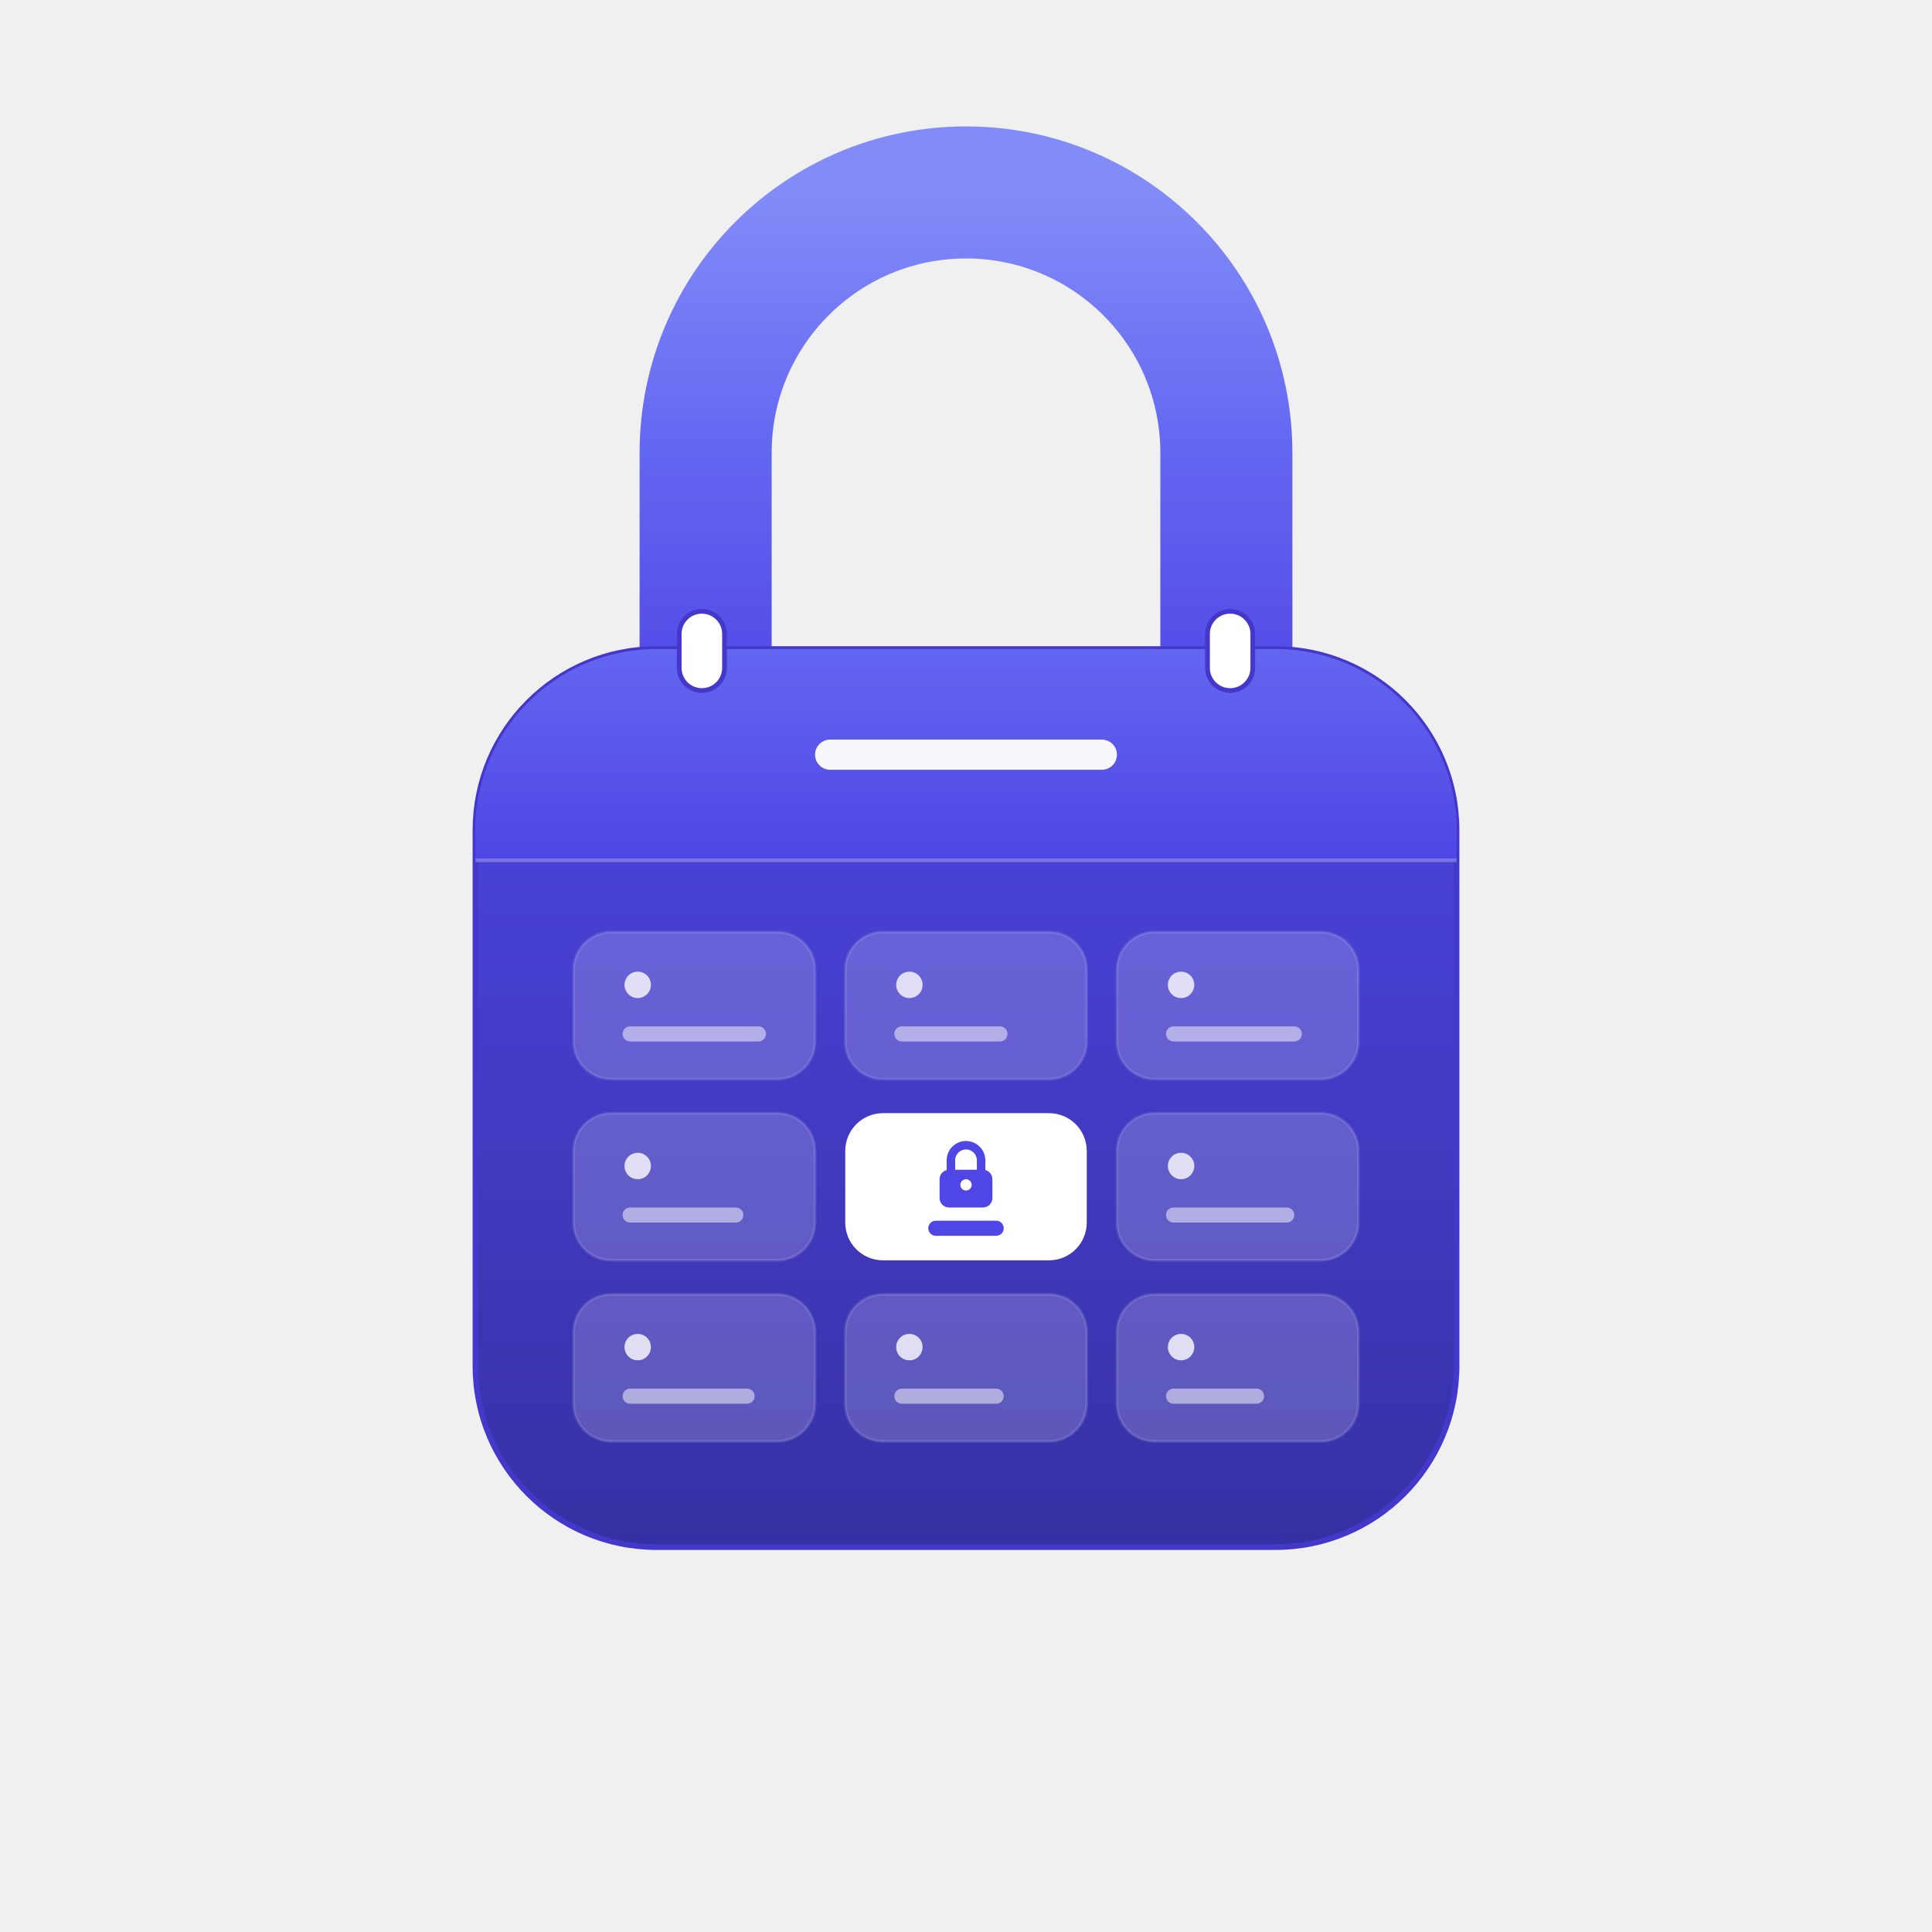
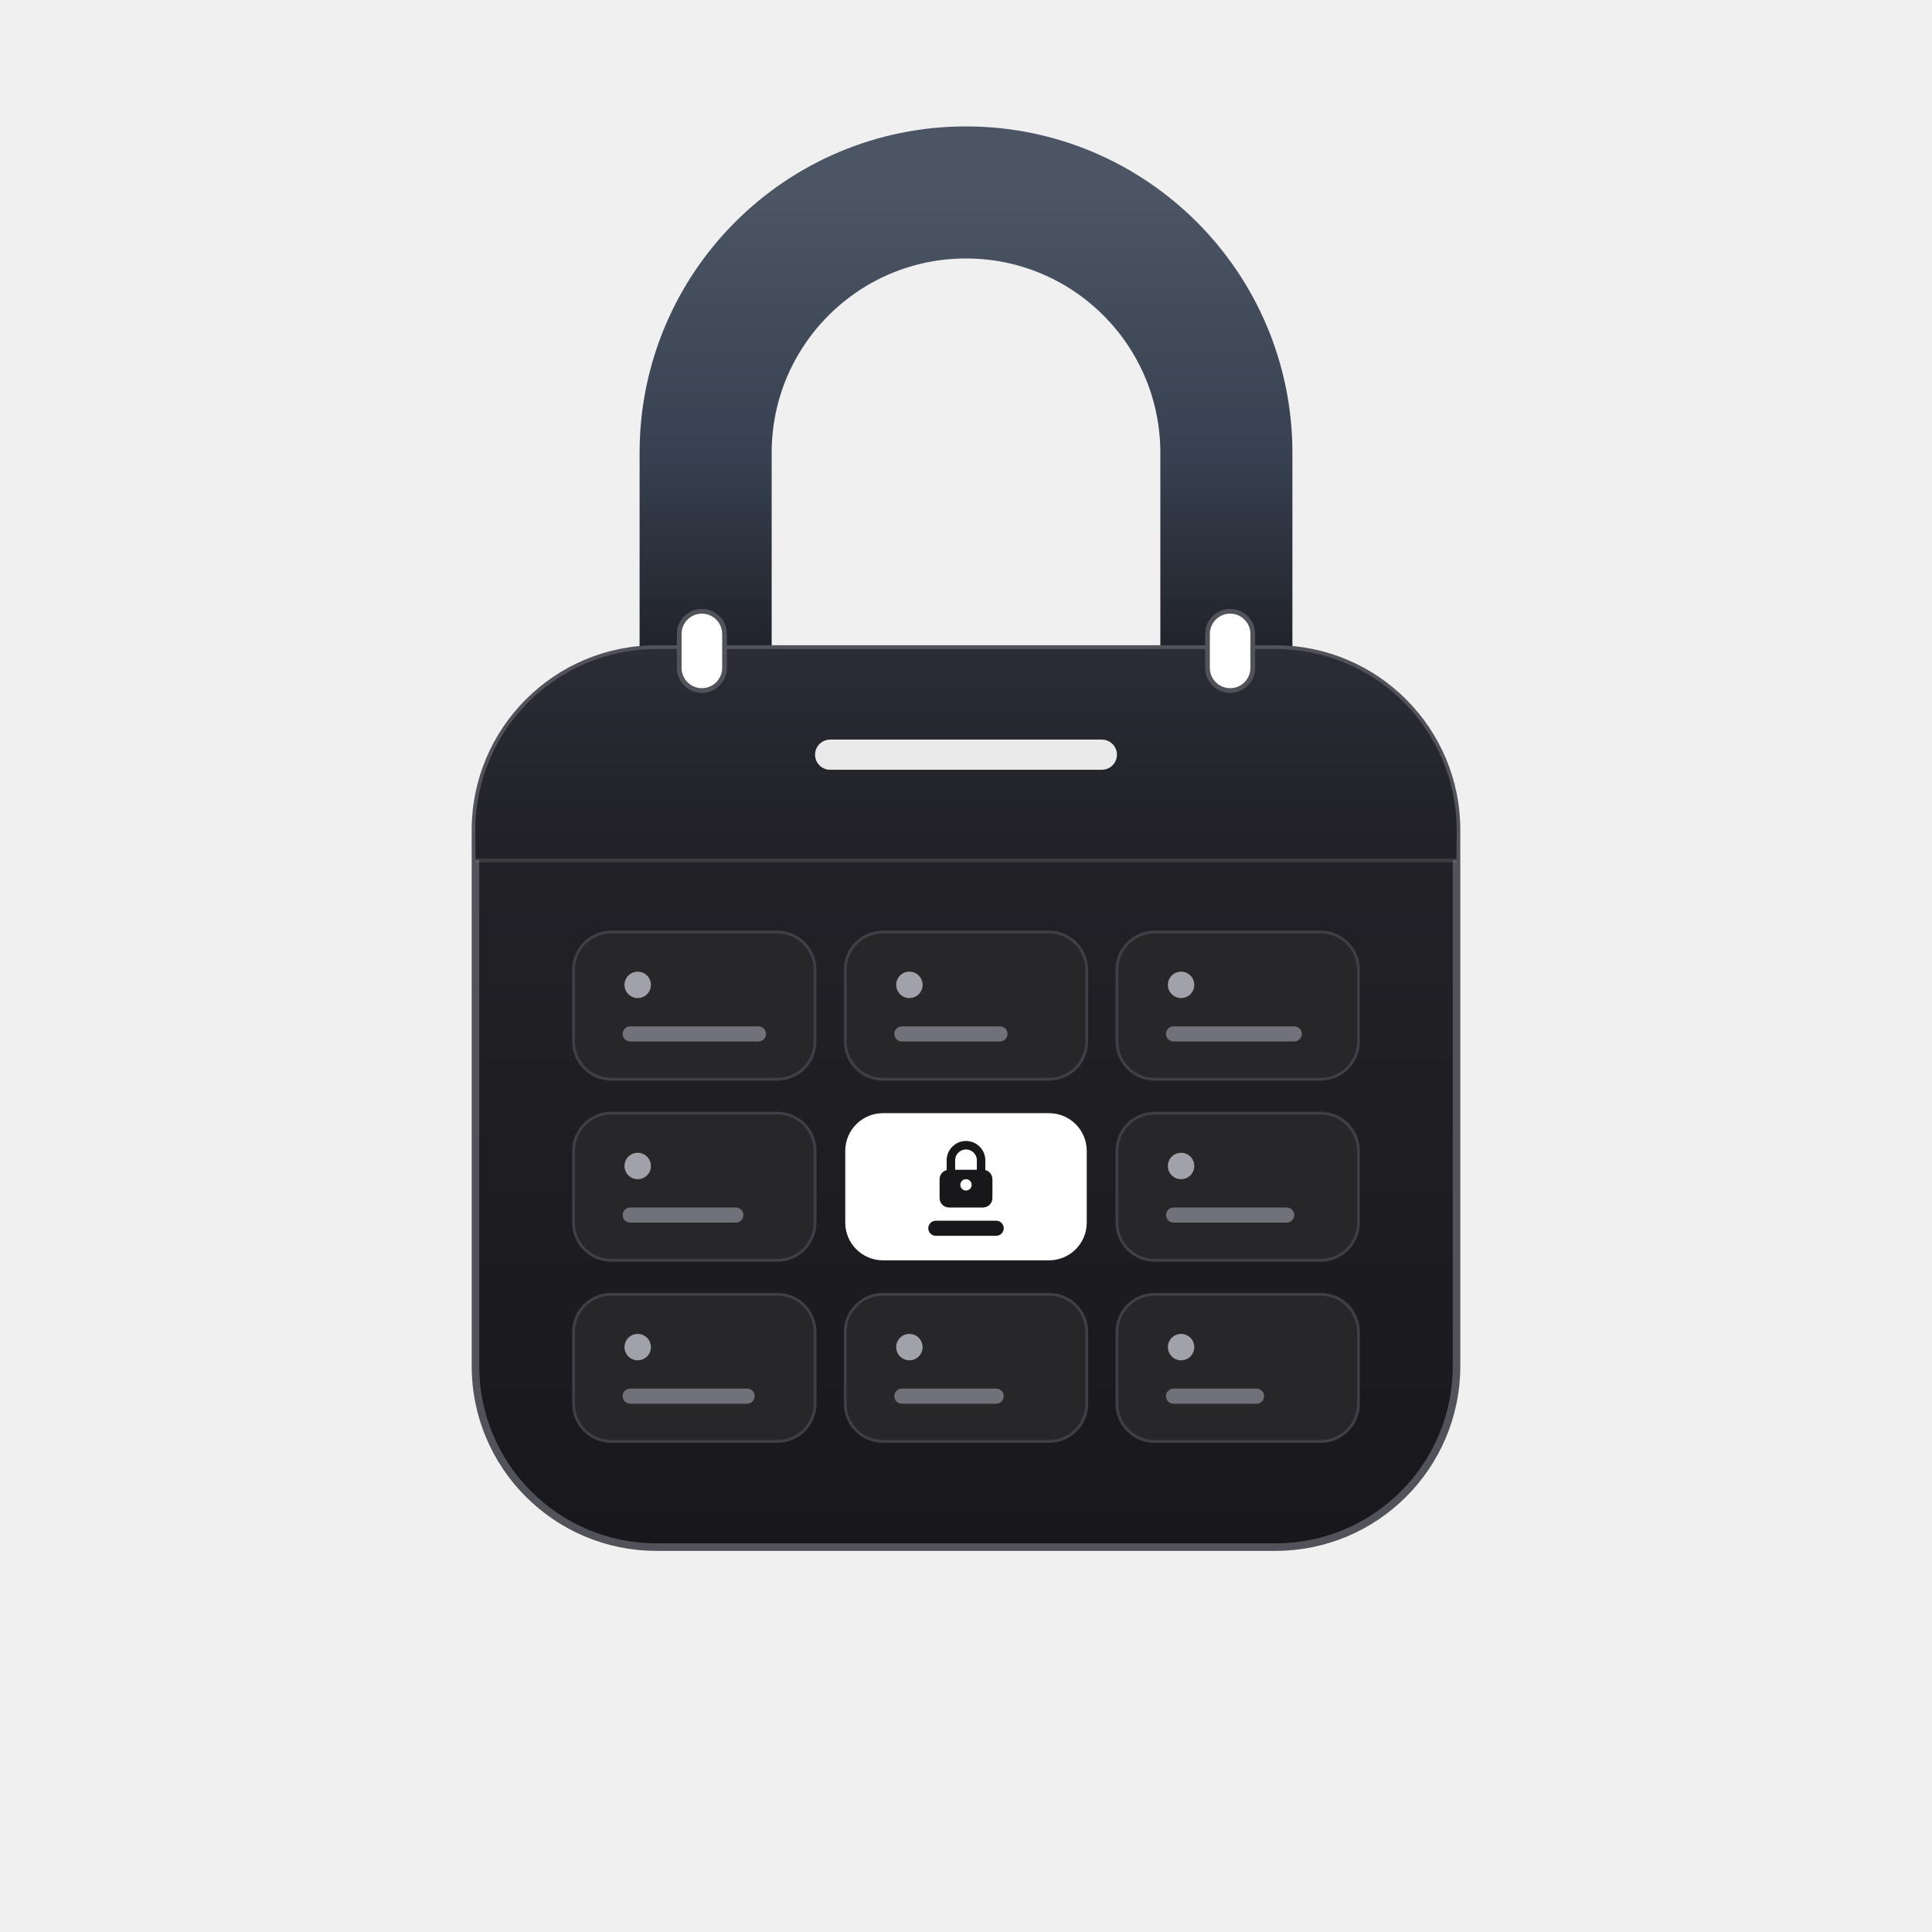
<svg xmlns="http://www.w3.org/2000/svg" viewBox="0 0 1024 1024" width="1024" height="1024">
  <defs>
-     <linearGradient id="shackleIndigo" x1="0%" y1="0%" x2="0%" y2="100%">
-       <stop offset="0%" stop-color="#818CF8" />
-       <stop offset="50%" stop-color="#6366F1" />
-       <stop offset="100%" stop-color="#4F46E5" />
+     <linearGradient id="shackleMetallic" x1="0%" y1="0%" x2="0%" y2="100%">
+       <stop offset="0%" stop-color="#4B5563" />
+       <stop offset="50%" stop-color="#374151" />
+       <stop offset="100%" stop-color="#18181B" />
    </linearGradient>
-     <linearGradient id="bodyIndigo" x1="0%" y1="0%" x2="0%" y2="100%">
-       <stop offset="0%" stop-color="#4F46E5" />
-       <stop offset="100%" stop-color="#3730A3" />
+     <linearGradient id="bodySlate" x1="0%" y1="0%" x2="0%" y2="100%">
+       <stop offset="0%" stop-color="#24242A" />
+       <stop offset="100%" stop-color="#18181C" />
    </linearGradient>
-     <linearGradient id="headerIndigo" x1="0%" y1="0%" x2="0%" y2="100%">
-       <stop offset="0%" stop-color="#6366F1" />
-       <stop offset="100%" stop-color="#4F46E5" />
+     <linearGradient id="headerSlate" x1="0%" y1="0%" x2="0%" y2="100%">
+       <stop offset="0%" stop-color="#2C2C35" />
+       <stop offset="100%" stop-color="#202026" />
    </linearGradient>
  </defs>
-   <path d="M 374 380 V 240 A 138 138 0 0 1 650 240 V 380" fill="none" stroke="url(#shackleIndigo)" stroke-width="70" stroke-linecap="round" />
-   <rect x="252" y="344" width="520" height="476" rx="96" fill="url(#bodyIndigo)" stroke="#4338CA" stroke-width="3" />
-   <path d="M 348 346 H 676" stroke="#FFFFFF" stroke-opacity="0.35" stroke-width="2" stroke-linecap="round" />
-   <path d="M 252 444 V 444 A 96 96 0 0 1 348 344 H 676 A 96 96 0 0 1 772 444 V 456 H 252 Z" fill="url(#headerIndigo)" />
-   <line x1="252" y1="456" x2="772" y2="456" stroke="#FFFFFF" stroke-opacity="0.25" stroke-width="2" />
-   <rect x="360" y="324" width="24" height="42" rx="12" fill="#FFFFFF" stroke="#4338CA" stroke-width="2.5" />
-   <rect x="640" y="324" width="24" height="42" rx="12" fill="#FFFFFF" stroke="#4338CA" stroke-width="2.5" />
-   <rect x="432" y="392" width="160" height="16" rx="8" fill="#FFFFFF" fill-opacity="0.95" />
-   <rect x="304" y="494" width="128" height="78" rx="20" fill="#FFFFFF" fill-opacity="0.18" stroke="#FFFFFF" stroke-opacity="0.12" stroke-width="1.5" />
-   <circle cx="338" cy="522" r="7" fill="#FFFFFF" fill-opacity="0.8" />
-   <rect x="330" y="544" width="76" height="8" rx="4" fill="#FFFFFF" fill-opacity="0.5" />
-   <rect x="448" y="494" width="128" height="78" rx="20" fill="#FFFFFF" fill-opacity="0.18" stroke="#FFFFFF" stroke-opacity="0.12" stroke-width="1.5" />
-   <circle cx="482" cy="522" r="7" fill="#FFFFFF" fill-opacity="0.8" />
-   <rect x="474" y="544" width="60" height="8" rx="4" fill="#FFFFFF" fill-opacity="0.5" />
-   <rect x="592" y="494" width="128" height="78" rx="20" fill="#FFFFFF" fill-opacity="0.18" stroke="#FFFFFF" stroke-opacity="0.12" stroke-width="1.5" />
-   <circle cx="626" cy="522" r="7" fill="#FFFFFF" fill-opacity="0.8" />
-   <rect x="618" y="544" width="72" height="8" rx="4" fill="#FFFFFF" fill-opacity="0.5" />
-   <rect x="304" y="590" width="128" height="78" rx="20" fill="#FFFFFF" fill-opacity="0.18" stroke="#FFFFFF" stroke-opacity="0.12" stroke-width="1.5" />
-   <circle cx="338" cy="618" r="7" fill="#FFFFFF" fill-opacity="0.8" />
-   <rect x="330" y="640" width="64" height="8" rx="4" fill="#FFFFFF" fill-opacity="0.5" />
+   <path d="M 374 380 V 240 A 138 138 0 0 1 650 240 V 380" fill="none" stroke="url(#shackleMetallic)" stroke-width="70" stroke-linecap="round" />
+   <rect x="252" y="344" width="520" height="476" rx="96" fill="url(#bodySlate)" stroke="#52525B" stroke-width="4" />
+   <path d="M 348 346 H 676" stroke="#FFFFFF" stroke-opacity="0.25" stroke-width="2" stroke-linecap="round" />
+   <path d="M 252 444 V 444 A 96 96 0 0 1 348 344 H 676 A 96 96 0 0 1 772 444 V 456 H 252 Z" fill="url(#headerSlate)" />
+   <line x1="252" y1="456" x2="772" y2="456" stroke="#FFFFFF" stroke-opacity="0.12" stroke-width="2" />
+   <rect x="360" y="324" width="24" height="42" rx="12" fill="#FFFFFF" stroke="#52525B" stroke-width="2.5" />
+   <rect x="640" y="324" width="24" height="42" rx="12" fill="#FFFFFF" stroke="#52525B" stroke-width="2.5" />
+   <rect x="432" y="392" width="160" height="16" rx="8" fill="#FFFFFF" fill-opacity="0.9" />
+   <rect x="304" y="494" width="128" height="78" rx="20" fill="#27272A" stroke="#3F3F46" stroke-width="1.5" />
+   <circle cx="338" cy="522" r="7" fill="#A1A1AA" />
+   <rect x="330" y="544" width="76" height="8" rx="4" fill="#71717A" />
+   <rect x="448" y="494" width="128" height="78" rx="20" fill="#27272A" stroke="#3F3F46" stroke-width="1.5" />
+   <circle cx="482" cy="522" r="7" fill="#A1A1AA" />
+   <rect x="474" y="544" width="60" height="8" rx="4" fill="#71717A" />
+   <rect x="592" y="494" width="128" height="78" rx="20" fill="#27272A" stroke="#3F3F46" stroke-width="1.5" />
+   <circle cx="626" cy="522" r="7" fill="#A1A1AA" />
+   <rect x="618" y="544" width="72" height="8" rx="4" fill="#71717A" />
+   <rect x="304" y="590" width="128" height="78" rx="20" fill="#27272A" stroke="#3F3F46" stroke-width="1.5" />
+   <circle cx="338" cy="618" r="7" fill="#A1A1AA" />
+   <rect x="330" y="640" width="64" height="8" rx="4" fill="#71717A" />
  <rect x="448" y="590" width="128" height="78" rx="20" fill="#FFFFFF" />
-   <path d="M 504 620 V 615 A 8 8 0 0 1 520 615 V 620" fill="none" stroke="#4F46E5" stroke-width="4.5" stroke-linecap="round" />
-   <rect x="498" y="620" width="28" height="20" rx="5" fill="#4F46E5" />
+   <path d="M 504 620 V 615 A 8 8 0 0 1 520 615 V 620" fill="none" stroke="#18181B" stroke-width="4.5" stroke-linecap="round" />
+   <rect x="498" y="620" width="28" height="20" rx="5" fill="#18181B" />
  <circle cx="512" cy="628" r="3" fill="#FFFFFF" />
-   <rect x="492" y="647" width="40" height="8" rx="4" fill="#4F46E5" />
-   <rect x="592" y="590" width="128" height="78" rx="20" fill="#FFFFFF" fill-opacity="0.18" stroke="#FFFFFF" stroke-opacity="0.12" stroke-width="1.5" />
-   <circle cx="626" cy="618" r="7" fill="#FFFFFF" fill-opacity="0.8" />
-   <rect x="618" y="640" width="68" height="8" rx="4" fill="#FFFFFF" fill-opacity="0.5" />
-   <rect x="304" y="686" width="128" height="78" rx="20" fill="#FFFFFF" fill-opacity="0.18" stroke="#FFFFFF" stroke-opacity="0.12" stroke-width="1.5" />
-   <circle cx="338" cy="714" r="7" fill="#FFFFFF" fill-opacity="0.8" />
-   <rect x="330" y="736" width="70" height="8" rx="4" fill="#FFFFFF" fill-opacity="0.5" />
-   <rect x="448" y="686" width="128" height="78" rx="20" fill="#FFFFFF" fill-opacity="0.18" stroke="#FFFFFF" stroke-opacity="0.12" stroke-width="1.5" />
-   <circle cx="482" cy="714" r="7" fill="#FFFFFF" fill-opacity="0.8" />
-   <rect x="474" y="736" width="58" height="8" rx="4" fill="#FFFFFF" fill-opacity="0.5" />
-   <rect x="592" y="686" width="128" height="78" rx="20" fill="#FFFFFF" fill-opacity="0.18" stroke="#FFFFFF" stroke-opacity="0.12" stroke-width="1.5" />
-   <circle cx="626" cy="714" r="7" fill="#FFFFFF" fill-opacity="0.8" />
-   <rect x="618" y="736" width="52" height="8" rx="4" fill="#FFFFFF" fill-opacity="0.5" />
+   <rect x="492" y="647" width="40" height="8" rx="4" fill="#18181B" />
+   <rect x="592" y="590" width="128" height="78" rx="20" fill="#27272A" stroke="#3F3F46" stroke-width="1.5" />
+   <circle cx="626" cy="618" r="7" fill="#A1A1AA" />
+   <rect x="618" y="640" width="68" height="8" rx="4" fill="#71717A" />
+   <rect x="304" y="686" width="128" height="78" rx="20" fill="#27272A" stroke="#3F3F46" stroke-width="1.5" />
+   <circle cx="338" cy="714" r="7" fill="#A1A1AA" />
+   <rect x="330" y="736" width="70" height="8" rx="4" fill="#71717A" />
+   <rect x="448" y="686" width="128" height="78" rx="20" fill="#27272A" stroke="#3F3F46" stroke-width="1.5" />
+   <circle cx="482" cy="714" r="7" fill="#A1A1AA" />
+   <rect x="474" y="736" width="58" height="8" rx="4" fill="#71717A" />
+   <rect x="592" y="686" width="128" height="78" rx="20" fill="#27272A" stroke="#3F3F46" stroke-width="1.5" />
+   <circle cx="626" cy="714" r="7" fill="#A1A1AA" />
+   <rect x="618" y="736" width="52" height="8" rx="4" fill="#71717A" />
</svg>
